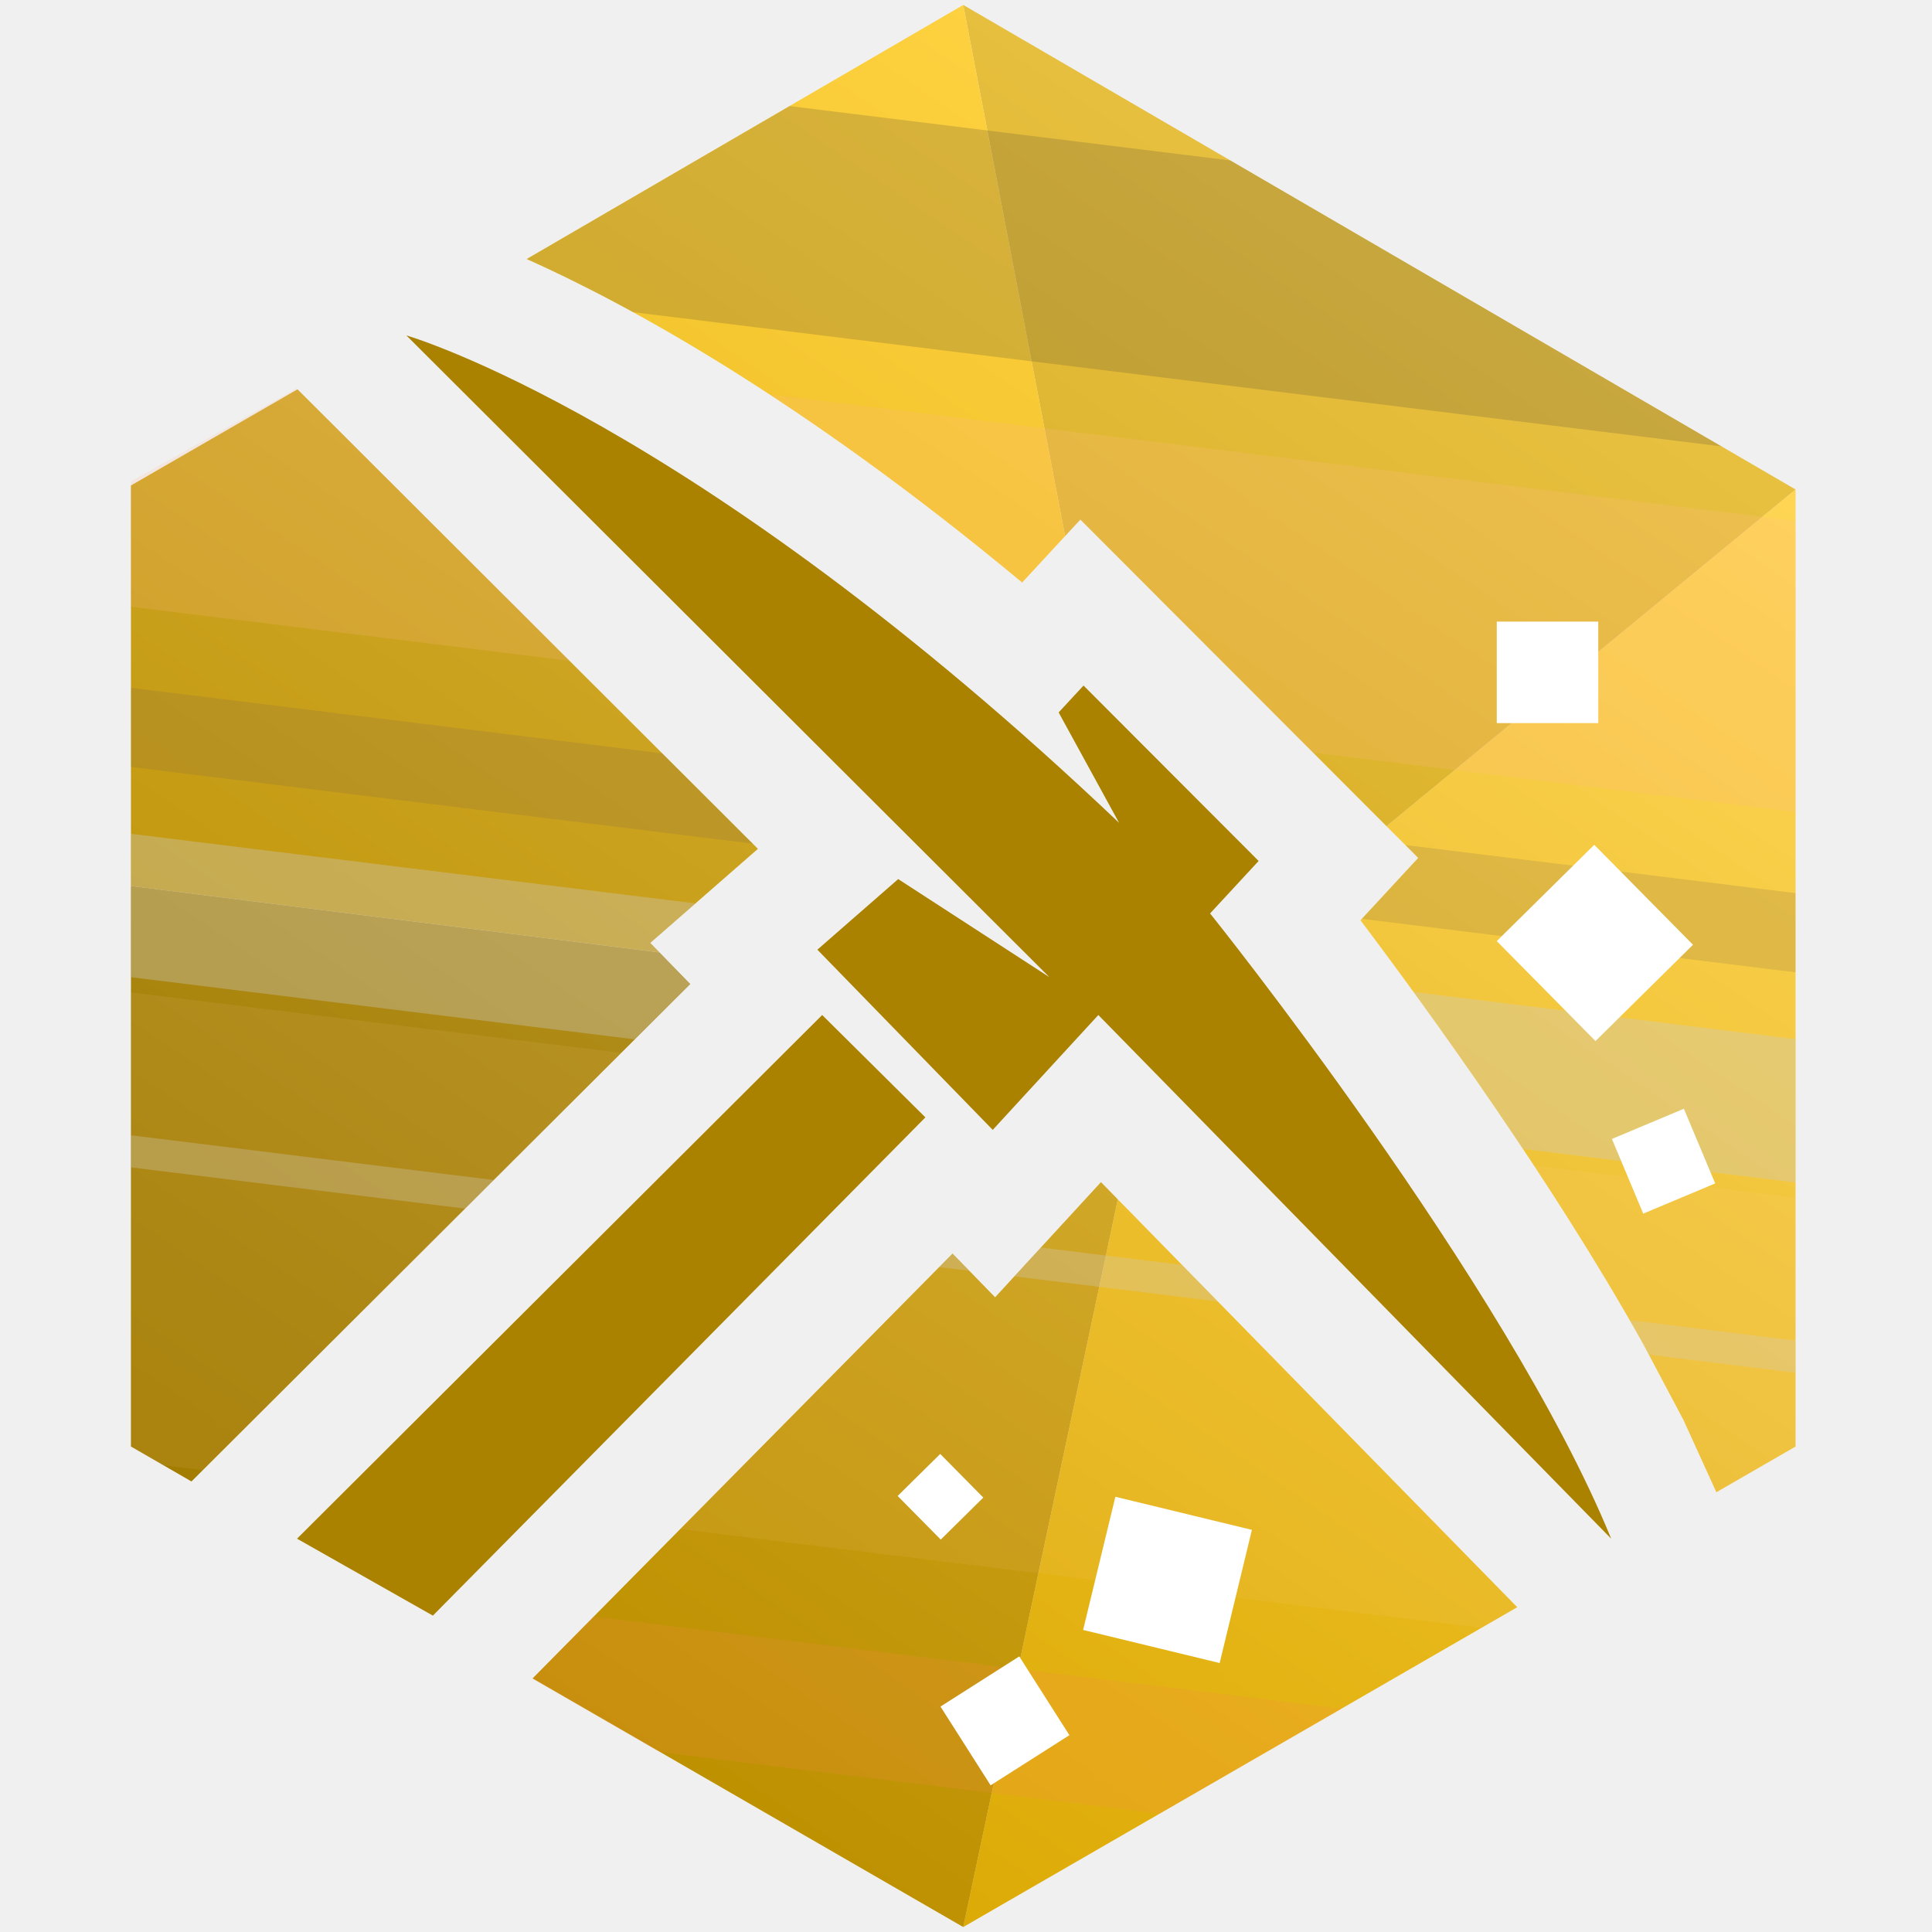
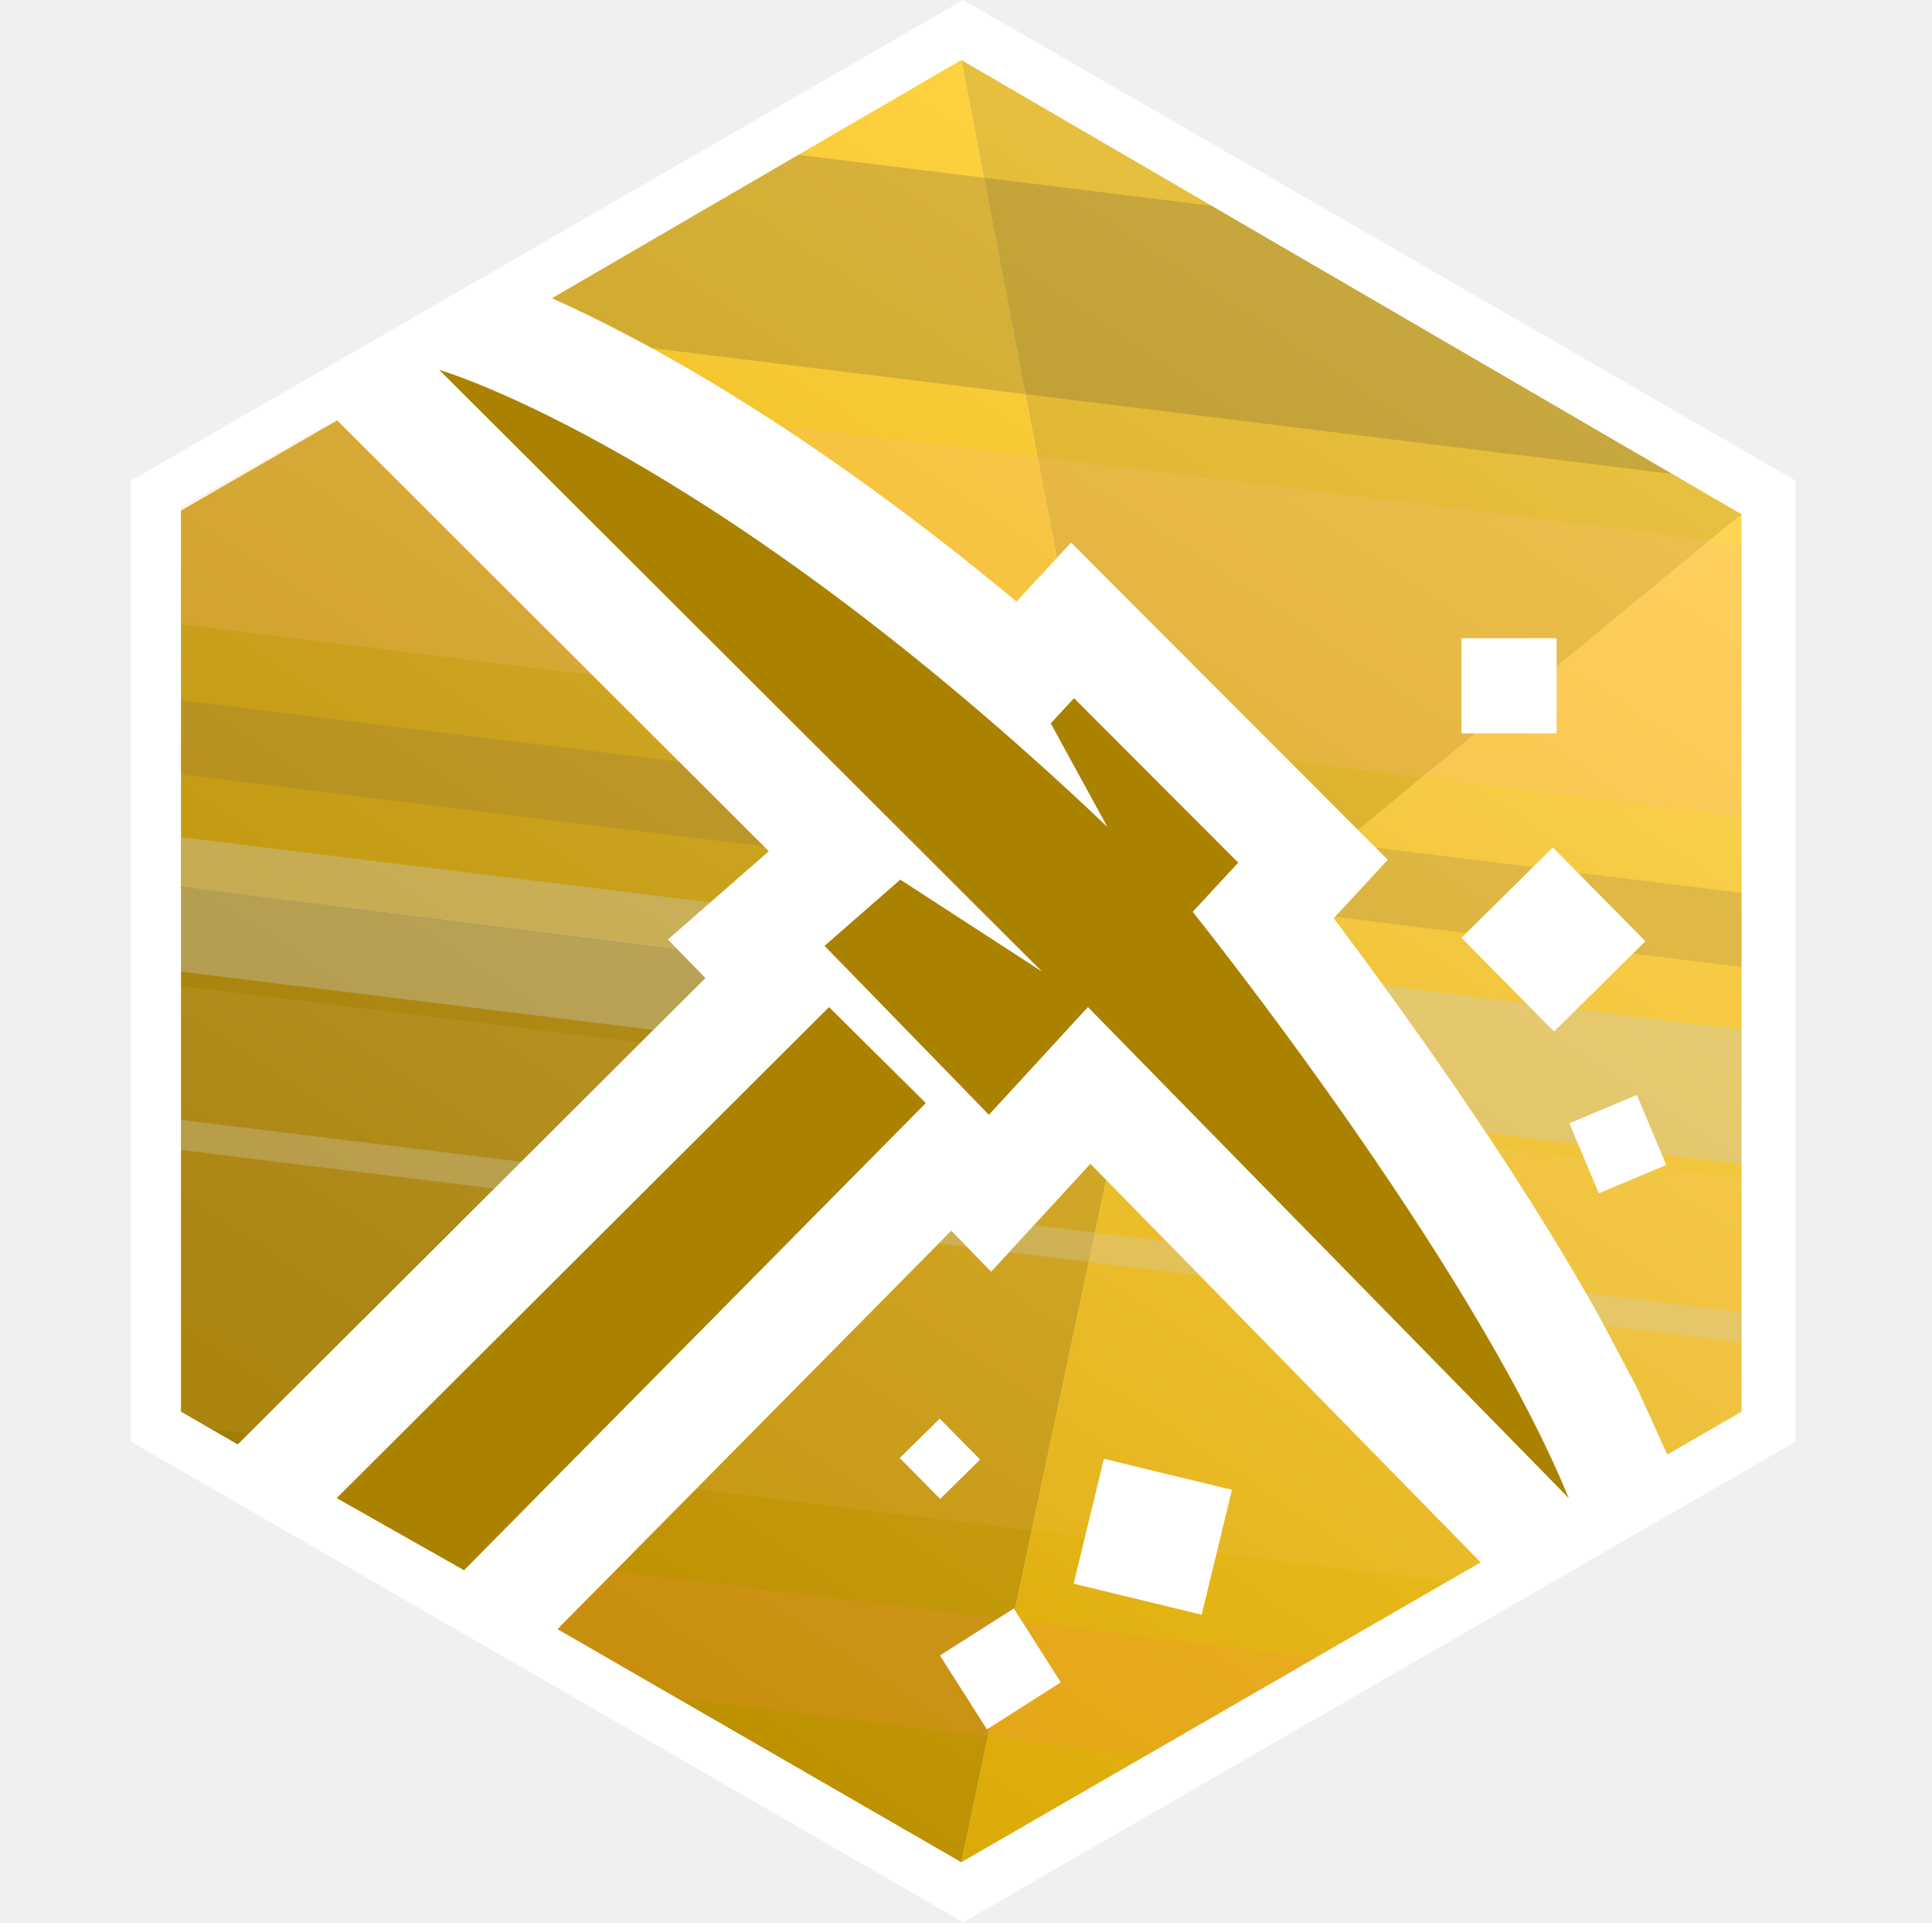
- <svg xmlns="http://www.w3.org/2000/svg" width="192" height="192" viewBox="0 0 193 192" version="1.1" xml:space="preserve" style="fill-rule:evenodd;clip-rule:evenodd;stroke-linejoin:round;stroke-miterlimit:2;">
+ <svg xmlns="http://www.w3.org/2000/svg" width="100%" height="100%" viewBox="0 0 193 192" version="1.1" xml:space="preserve" style="fill-rule:evenodd;clip-rule:evenodd;stroke-linejoin:round;stroke-miterlimit:2;">
  <rect id="gold" x="0.225" y="0" width="192" height="192" style="fill:#fff;fill-opacity:0;" />
-   <path d="M29.671,153.209L82.133,100.896L92.444,111.122L43.243,160.895L29.671,153.209ZM40.594,33.007C40.594,33.007 69.169,41.198 111.791,81.697L105.755,70.669L108.24,67.984L125.733,85.507L120.883,90.749C120.883,90.749 150.498,127.636 160.951,153.209L109.72,100.896L99.171,112.37L81.653,94.37L89.727,87.317L104.833,97.117L40.594,33.007Z" style="fill:#aa8200;" />
-   <path d="M96.225,0L179.363,48L179.363,144L96.225,192L13.086,144L13.086,48L96.225,0Z" style="fill:none;" />
+   <path d="M96.225,0L179.363,48L179.363,144L96.225,192L13.086,144L13.086,48L96.225,0Z" style="fill:#fff;" />
+   <path d="M33.635,149.634L82.818,100.59L92.484,110.176L46.358,156.839L33.635,149.634ZM43.875,36.944C43.875,36.944 70.664,44.623 110.622,82.591L104.964,72.252L107.292,69.735L123.693,86.162L119.146,91.077C119.146,91.077 146.91,125.658 156.709,149.634L108.68,100.59L98.79,111.347L82.368,94.472L89.937,87.86L104.098,97.047L43.875,36.944Z" style="fill:#aa8200;" />
+   <path d="M96.028,6L173.971,51L173.971,141L96.028,186L18.086,141L18.086,51L96.028,6Z" style="fill:none;" />
  <clipPath id="_clip1">
-     <path d="M96.225,0L179.363,48L179.363,144L96.225,192L13.086,144L13.086,48L96.225,0Z" />
+     <path d="M96.028,6L173.971,51L173.971,141L96.028,186L18.086,141L18.086,51L96.028,6Z" />
  </clipPath>
  <g clip-path="url(#_clip1)">
    <g>
-       <path d="M111.668,119.318L109.983,117.597L99.408,129.1L95.157,124.732L53.178,167.199L96.225,192L111.668,119.318Z" style="fill:#d4a200;" />
-       <path d="M111.668,119.318L151.585,160.079L96.225,192L111.668,119.318Z" style="fill:#ffc507;" />
-       <path d="M171.48,148.608L168.19,141.377L164.164,133.776L163.955,133.401C155.063,117.549 143.057,100.915 135.914,91.433L141.677,85.203L138.507,82.028L179.363,48.4L179.363,144.062L171.48,148.608Z" style="fill:#ffc91b;" />
-       <path d="M65.877,94.645L68.951,97.804L19.128,147.486L13.086,144.062L13.086,88.007L65.877,94.645Z" style="fill:#ae8500;" />
-       <path d="M179.363,48.4L138.507,82.028L107.925,51.396L106.401,53.042L96.225,0L179.363,48.4Z" style="fill:#deaa00;" />
-       <path d="M29.626,38.305L75.709,84.296L64.951,93.694L65.877,94.645L13.086,88.007L13.086,47.593L29.626,38.305Z" style="fill:#d09f00;" />
-       <path d="M106.401,53.042L96.225,0L52.619,25.376C62.4,29.743 79.755,39.093 102.108,57.682L106.401,53.042Z" style="fill:#ffc403;" />
+       <path d="M110.507,117.861L108.927,116.248L99.013,127.031L95.028,122.936L55.673,162.749L96.028,186L110.507,117.861Z" style="fill:#d4a200;" />
+       <path d="M110.507,117.861L147.929,156.074L96.028,186L110.507,117.861Z" style="fill:#ffc507;" />
+       <path d="M166.58,145.32L163.496,138.541L159.722,131.415L159.526,131.064C151.19,116.203 139.933,100.608 133.238,91.718L138.64,85.878L135.668,82.901L173.971,51.375L173.971,141.058L166.58,145.32Z" style="fill:#ffc91b;" />
+       <path d="M67.577,94.73L70.459,97.691L23.751,144.268L18.086,141.058L18.086,88.506L67.577,94.73Z" style="fill:#ae8500;" />
+       <path d="M173.971,51.375L135.668,82.901L106.997,54.183L105.569,55.727L96.028,6L173.971,51.375Z" style="fill:#deaa00;" />
+       <path d="M33.592,41.911L76.795,85.027L66.71,93.838L67.577,94.73L18.086,88.506L18.086,50.619L33.592,41.911Z" style="fill:#d09f00;" />
+       <path d="M105.569,55.727L96.028,6L55.148,29.79C64.318,33.884 80.588,42.649 101.544,60.077L105.569,55.727Z" style="fill:#ffc403;" />
    </g>
-     <path d="M53.178,167.199L95.157,124.732L99.408,129.1L109.983,117.597L151.585,160.079L96.225,192L53.178,167.199ZM107.925,51.396L102.108,57.682C79.755,39.093 62.4,29.743 52.619,25.376L96.225,0L179.363,48.4L179.363,144.062L171.48,148.608L168.19,141.377L164.164,133.776L163.955,133.401C155.063,117.549 143.057,100.915 135.914,91.433L141.677,85.203L107.925,51.396ZM13.086,47.593L29.626,38.305L75.709,84.296L64.951,93.694L68.951,97.804L19.128,147.486L13.086,144.062L13.086,47.593Z" style="fill:url(#_Linear2);" />
+     <path d="M55.673,162.749L95.028,122.936L99.013,127.031L108.927,116.248L147.929,156.074L96.028,186L55.673,162.749ZM106.997,54.183L101.544,60.077C80.588,42.649 64.318,33.884 55.148,29.79L96.028,6L173.971,51.375L173.971,141.058L166.58,145.32L163.496,138.541L159.722,131.415L159.526,131.064C151.19,116.203 139.933,100.608 133.238,91.718L138.64,85.878L106.997,54.183ZM18.086,50.619L33.592,41.911L76.795,85.027L66.71,93.838L70.459,97.691L23.751,144.268L18.086,141.058L18.086,50.619Z" style="fill:url(#_Linear2);" />
  </g>
  <g opacity="0.4">
-     <path d="M53.178,167.199L95.157,124.732L99.408,129.1L109.983,117.597L151.585,160.079L96.225,192L53.178,167.199ZM107.925,51.396L102.108,57.682C79.755,39.093 62.4,29.743 52.619,25.376L96.225,0L179.363,48.4L179.363,144.062L171.48,148.608L168.19,141.377L164.164,133.776L163.955,133.401C155.063,117.549 143.057,100.915 135.914,91.433L141.677,85.203L107.925,51.396ZM13.086,47.593L29.626,38.305L75.709,84.296L64.951,93.694L68.951,97.804L19.128,147.486L13.086,144.062L13.086,47.593Z" style="fill:none;" />
+     <path d="M55.673,162.749L95.028,122.936L99.013,127.031L108.927,116.248L147.929,156.074L96.028,186L55.673,162.749ZM106.997,54.183L101.544,60.077C80.588,42.649 64.318,33.884 55.148,29.79L96.028,6L173.971,51.375L173.971,141.058L166.58,145.32L163.496,138.541L159.722,131.415L159.526,131.064C151.19,116.203 139.933,100.608 133.238,91.718L138.64,85.878L106.997,54.183ZM18.086,50.619L33.592,41.911L76.795,85.027L66.71,93.838L70.459,97.691L23.751,144.268L18.086,141.058L18.086,50.619Z" style="fill:none;" />
    <clipPath id="_clip3">
-       <path d="M53.178,167.199L95.157,124.732L99.408,129.1L109.983,117.597L151.585,160.079L96.225,192L53.178,167.199ZM107.925,51.396L102.108,57.682C79.755,39.093 62.4,29.743 52.619,25.376L96.225,0L179.363,48.4L179.363,144.062L171.48,148.608L168.19,141.377L164.164,133.776L163.955,133.401C155.063,117.549 143.057,100.915 135.914,91.433L141.677,85.203L107.925,51.396ZM13.086,47.593L29.626,38.305L75.709,84.296L64.951,93.694L68.951,97.804L19.128,147.486L13.086,144.062L13.086,47.593Z" />
+       <path d="M55.673,162.749L95.028,122.936L99.013,127.031L108.927,116.248L147.929,156.074L96.028,186L55.673,162.749ZM106.997,54.183L101.544,60.077C80.588,42.649 64.318,33.884 55.148,29.79L96.028,6L173.971,51.375L173.971,141.058L166.58,145.32L163.496,138.541L159.722,131.415L159.526,131.064C151.19,116.203 139.933,100.608 133.238,91.718L138.64,85.878L106.997,54.183ZM18.086,50.619L33.592,41.911L76.795,85.027L66.71,93.838L70.459,97.691L23.751,144.268L18.086,141.058L18.086,50.619Z" />
    </clipPath>
    <g clip-path="url(#_clip3)">
      <g>
-         <path d="M207.517,55.01L-24.555,26.382L-28.09,55.031L203.983,83.66L207.517,55.01Z" style="fill:#ffb78c;fill-opacity:0.46;" />
-         <path d="M208.54,92.32L-23.532,63.692L-24.493,71.482L207.579,100.111L208.54,92.32Z" style="fill:#77634b;fill-opacity:0.46;" />
-         <path d="M207.969,136.951L-24.104,108.323L-24.493,111.482L207.579,140.111L207.969,136.951Z" style="fill:#cdcdcd;fill-opacity:0.86;" />
-         <path d="M209.32,107L-22.753,78.372L-24.493,92.482L207.579,121.111L209.32,107Z" style="fill:#cdcdcd;fill-opacity:0.86;" />
-         <path d="M219.018,27.386L-13.055,-1.243L-15.79,20.933L216.282,49.561L219.018,27.386Z" style="fill:#343434;fill-opacity:0.46;" />
-         <path d="M197.506,121.391L-34.567,92.763L-40.259,138.901L191.814,167.529L197.506,121.391Z" style="fill:#ffd0a5;fill-opacity:0.21;" />
-         <path d="M200.391,178.383L-31.682,149.755L-33.229,162.301L198.843,190.93L200.391,178.383Z" style="fill:#f8874a;fill-opacity:0.46;" />
+         <path d="M200.365,57.572L-17.203,30.733L-20.516,57.592L197.052,84.431L200.365,57.572Z" style="fill:#ffb78c;fill-opacity:0.46;" />
+         <path d="M201.324,92.55L-16.244,65.711L-17.145,73.015L200.423,99.854L201.324,92.55Z" style="fill:#77634b;fill-opacity:0.46;" />
+         <path d="M200.789,134.392L-16.779,107.553L-17.145,110.515L200.423,137.354L200.789,134.392Z" style="fill:#cdcdcd;fill-opacity:0.86;" />
+         <path d="M202.055,106.312L-15.513,79.473L-17.145,92.702L200.423,119.541L202.055,106.312Z" style="fill:#cdcdcd;fill-opacity:0.86;" />
+         <path d="M211.147,31.674L-6.421,4.835L-8.986,25.625L208.582,52.464L211.147,31.674Z" style="fill:#343434;fill-opacity:0.46;" />
+         <path d="M190.979,119.804L-26.589,92.965L-31.925,136.22L185.644,163.059L190.979,119.804Z" style="fill:#ffd0a5;fill-opacity:0.21;" />
+         <path d="M193.684,173.234L-23.884,146.395L-25.335,158.157L192.233,184.996L193.684,173.234Z" style="fill:#f8874a;fill-opacity:0.46;" />
      </g>
    </g>
  </g>
  <g id="pedres">
-     <rect x="149.522" y="61.597" width="10.139" height="10.139" style="fill:#fff;" />
-     <path d="M169.124,93.878L159.261,83.893L149.522,93.513L159.384,103.498L169.124,93.878Z" style="fill:#fff;" />
-     <path d="M125.062,152.327L111.422,149.022L108.199,162.326L121.839,165.631L125.062,152.327Z" style="fill:#fff;" />
-     <path d="M98.229,149.101L93.924,144.744L89.673,148.942L93.978,153.3L98.229,149.101Z" style="fill:#fff;" />
-     <path d="M171.342,117.721L168.214,110.261L161.025,113.275L164.153,120.735L171.342,117.721Z" style="fill:#fff;" />
-     <path d="M101.821,164.97L93.951,169.979L98.96,177.848L106.83,172.839L101.821,164.97Z" style="fill:#fff;" />
+     <rect x="145.995" y="63.747" width="9.505" height="9.505" style="fill:#fff;" />
+     <path d="M164.371,94.01L155.125,84.65L145.995,93.668L155.241,103.029L164.371,94.01Z" style="fill:#fff;" />
+     <path d="M123.064,148.806L110.276,145.708L107.254,158.181L120.042,161.279L123.064,148.806Z" style="fill:#fff;" />
+     <path d="M97.907,145.783L93.872,141.697L89.887,145.633L93.922,149.719L97.907,145.783Z" style="fill:#fff;" />
+     <path d="M166.451,116.363L163.519,109.37L156.779,112.195L159.711,119.189L166.451,116.363Z" style="fill:#fff;" />
+     <path d="M101.275,160.659L93.897,165.355L98.593,172.733L105.971,168.037L101.275,160.659Z" style="fill:#fff;" />
  </g>
  <defs>
-     <linearGradient id="_Linear2" x1="0" y1="0" x2="1" y2="0" gradientUnits="userSpaceOnUse" gradientTransform="matrix(-91.8265,137.925,-137.925,-91.8265,136.224,22.9696)">
+     <linearGradient id="_Linear2" x1="0" y1="0" x2="1" y2="0" gradientUnits="userSpaceOnUse" gradientTransform="matrix(-86.0873,129.305,-129.305,-86.0873,133.528,27.534)">
      <stop offset="0" style="stop-color:#fff3d4;stop-opacity:0.3" />
      <stop offset="1" style="stop-color:#896900;stop-opacity:0.3" />
    </linearGradient>
  </defs>
</svg>
